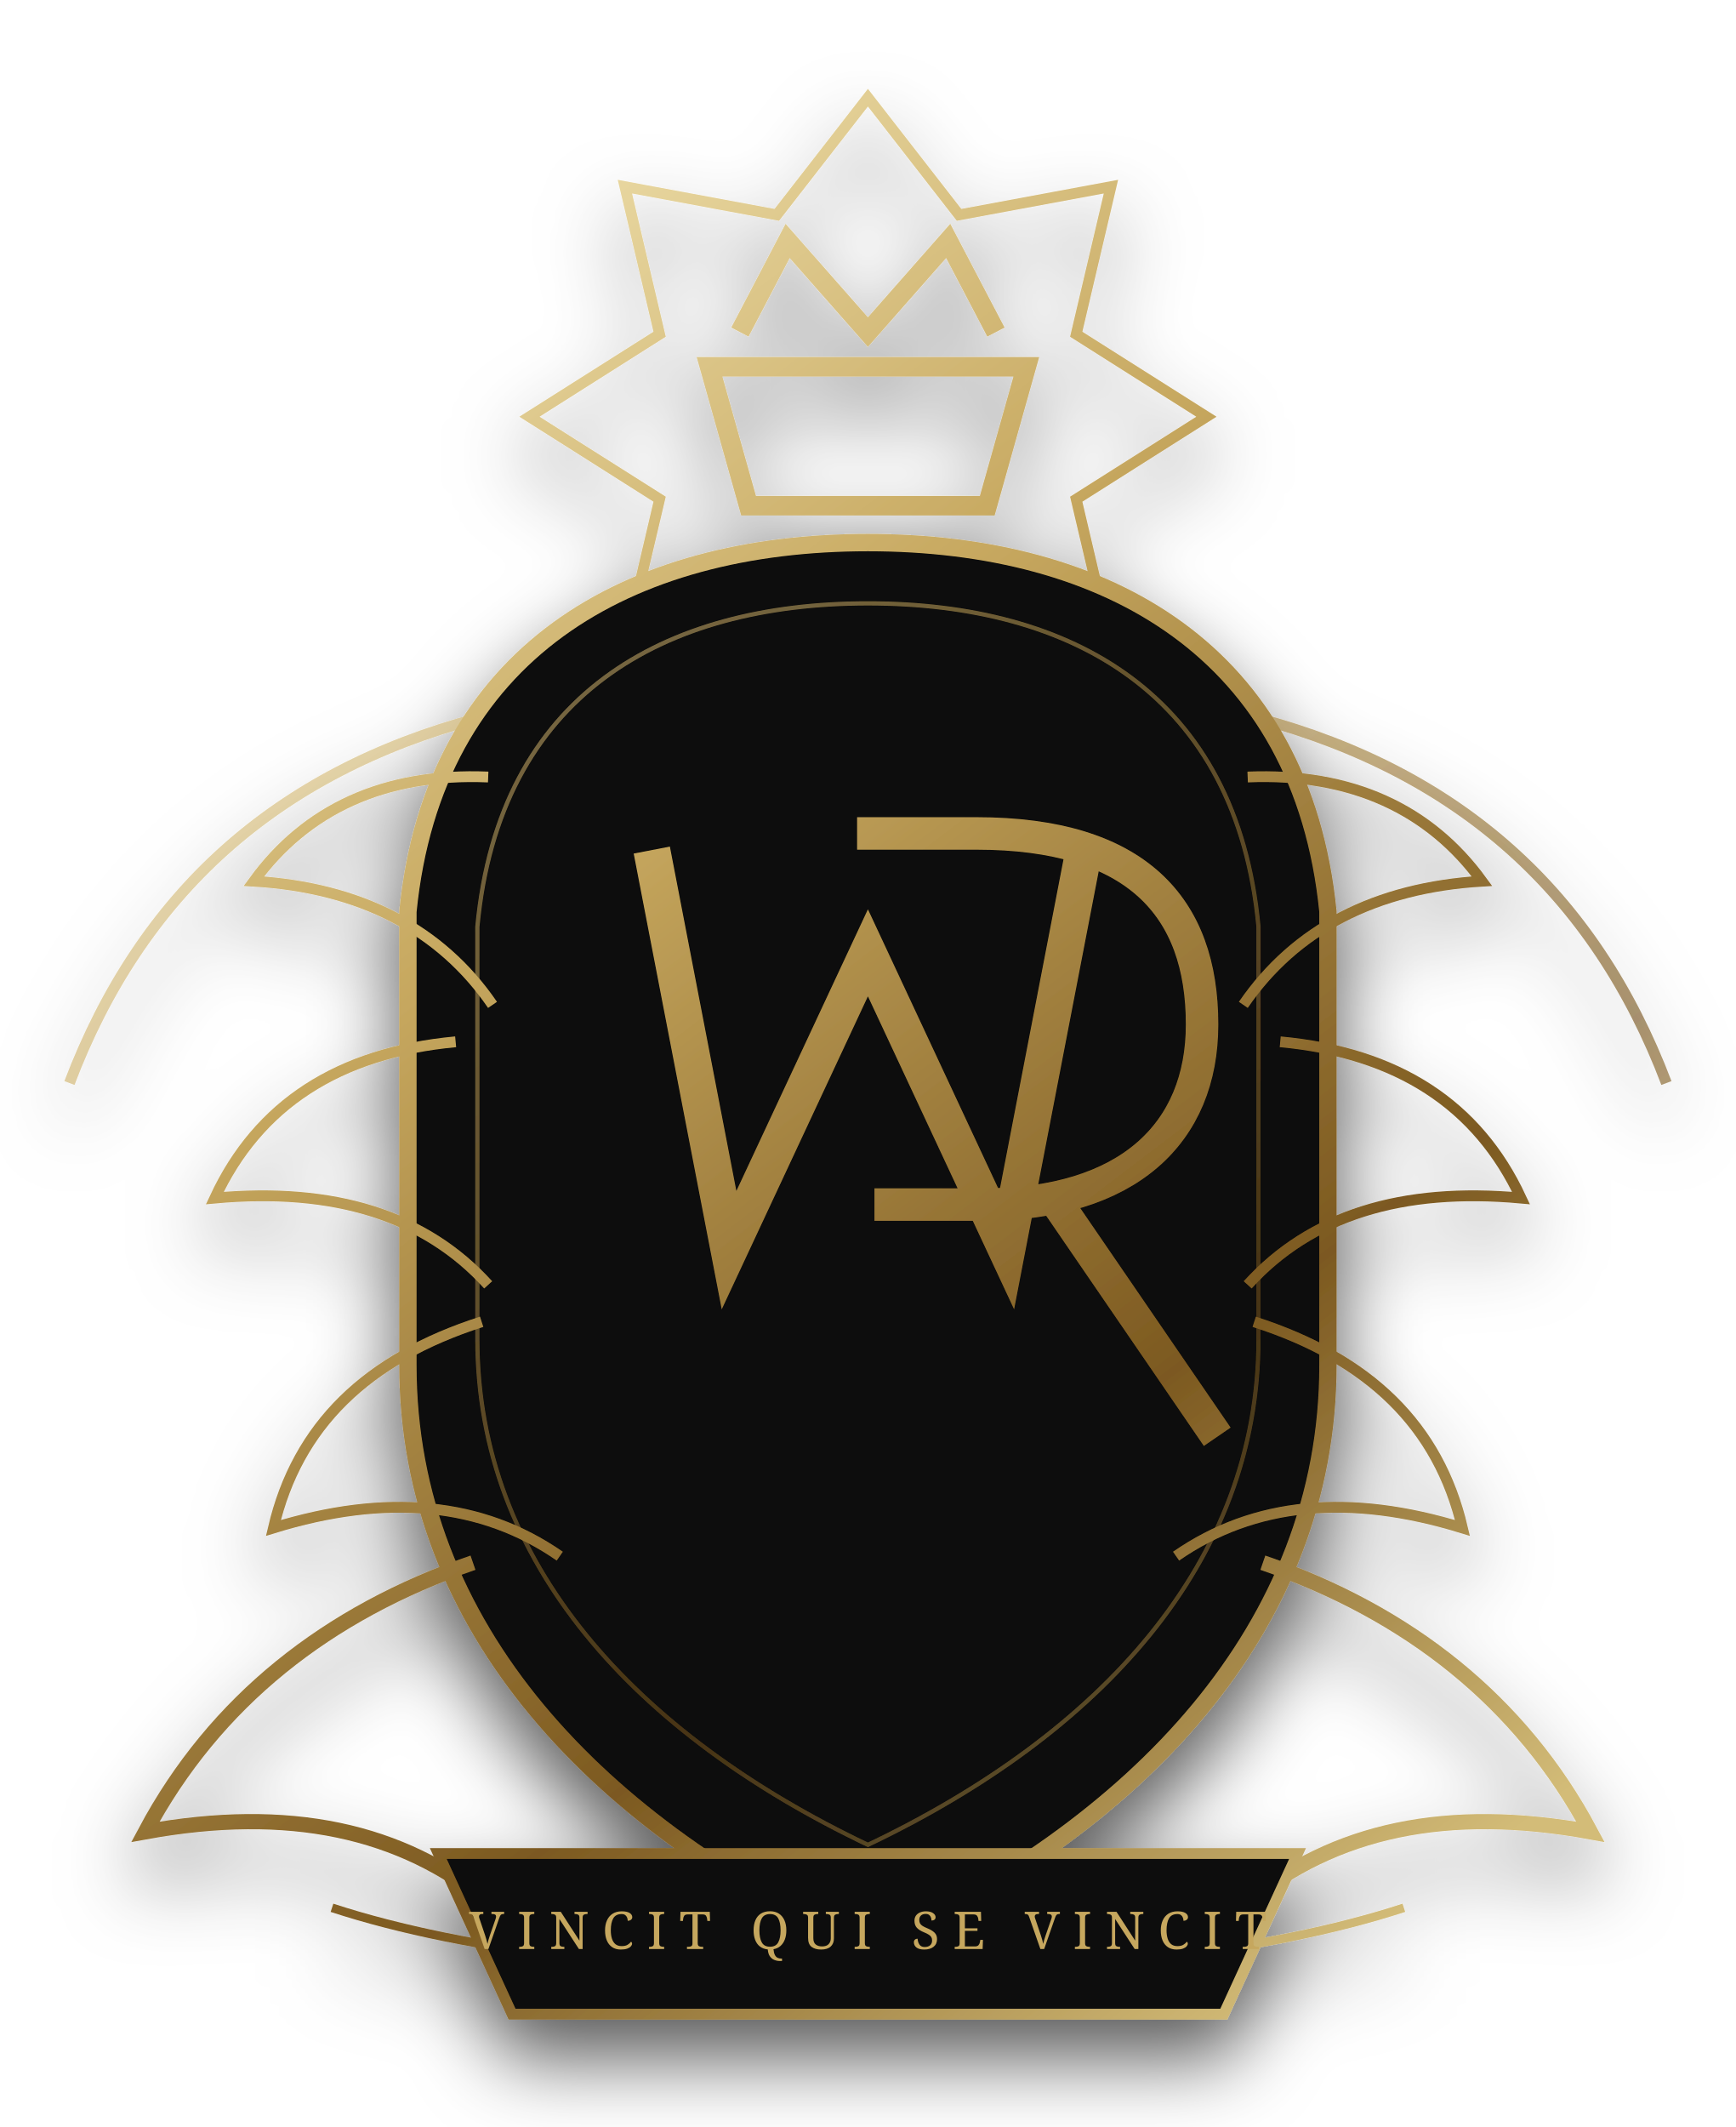
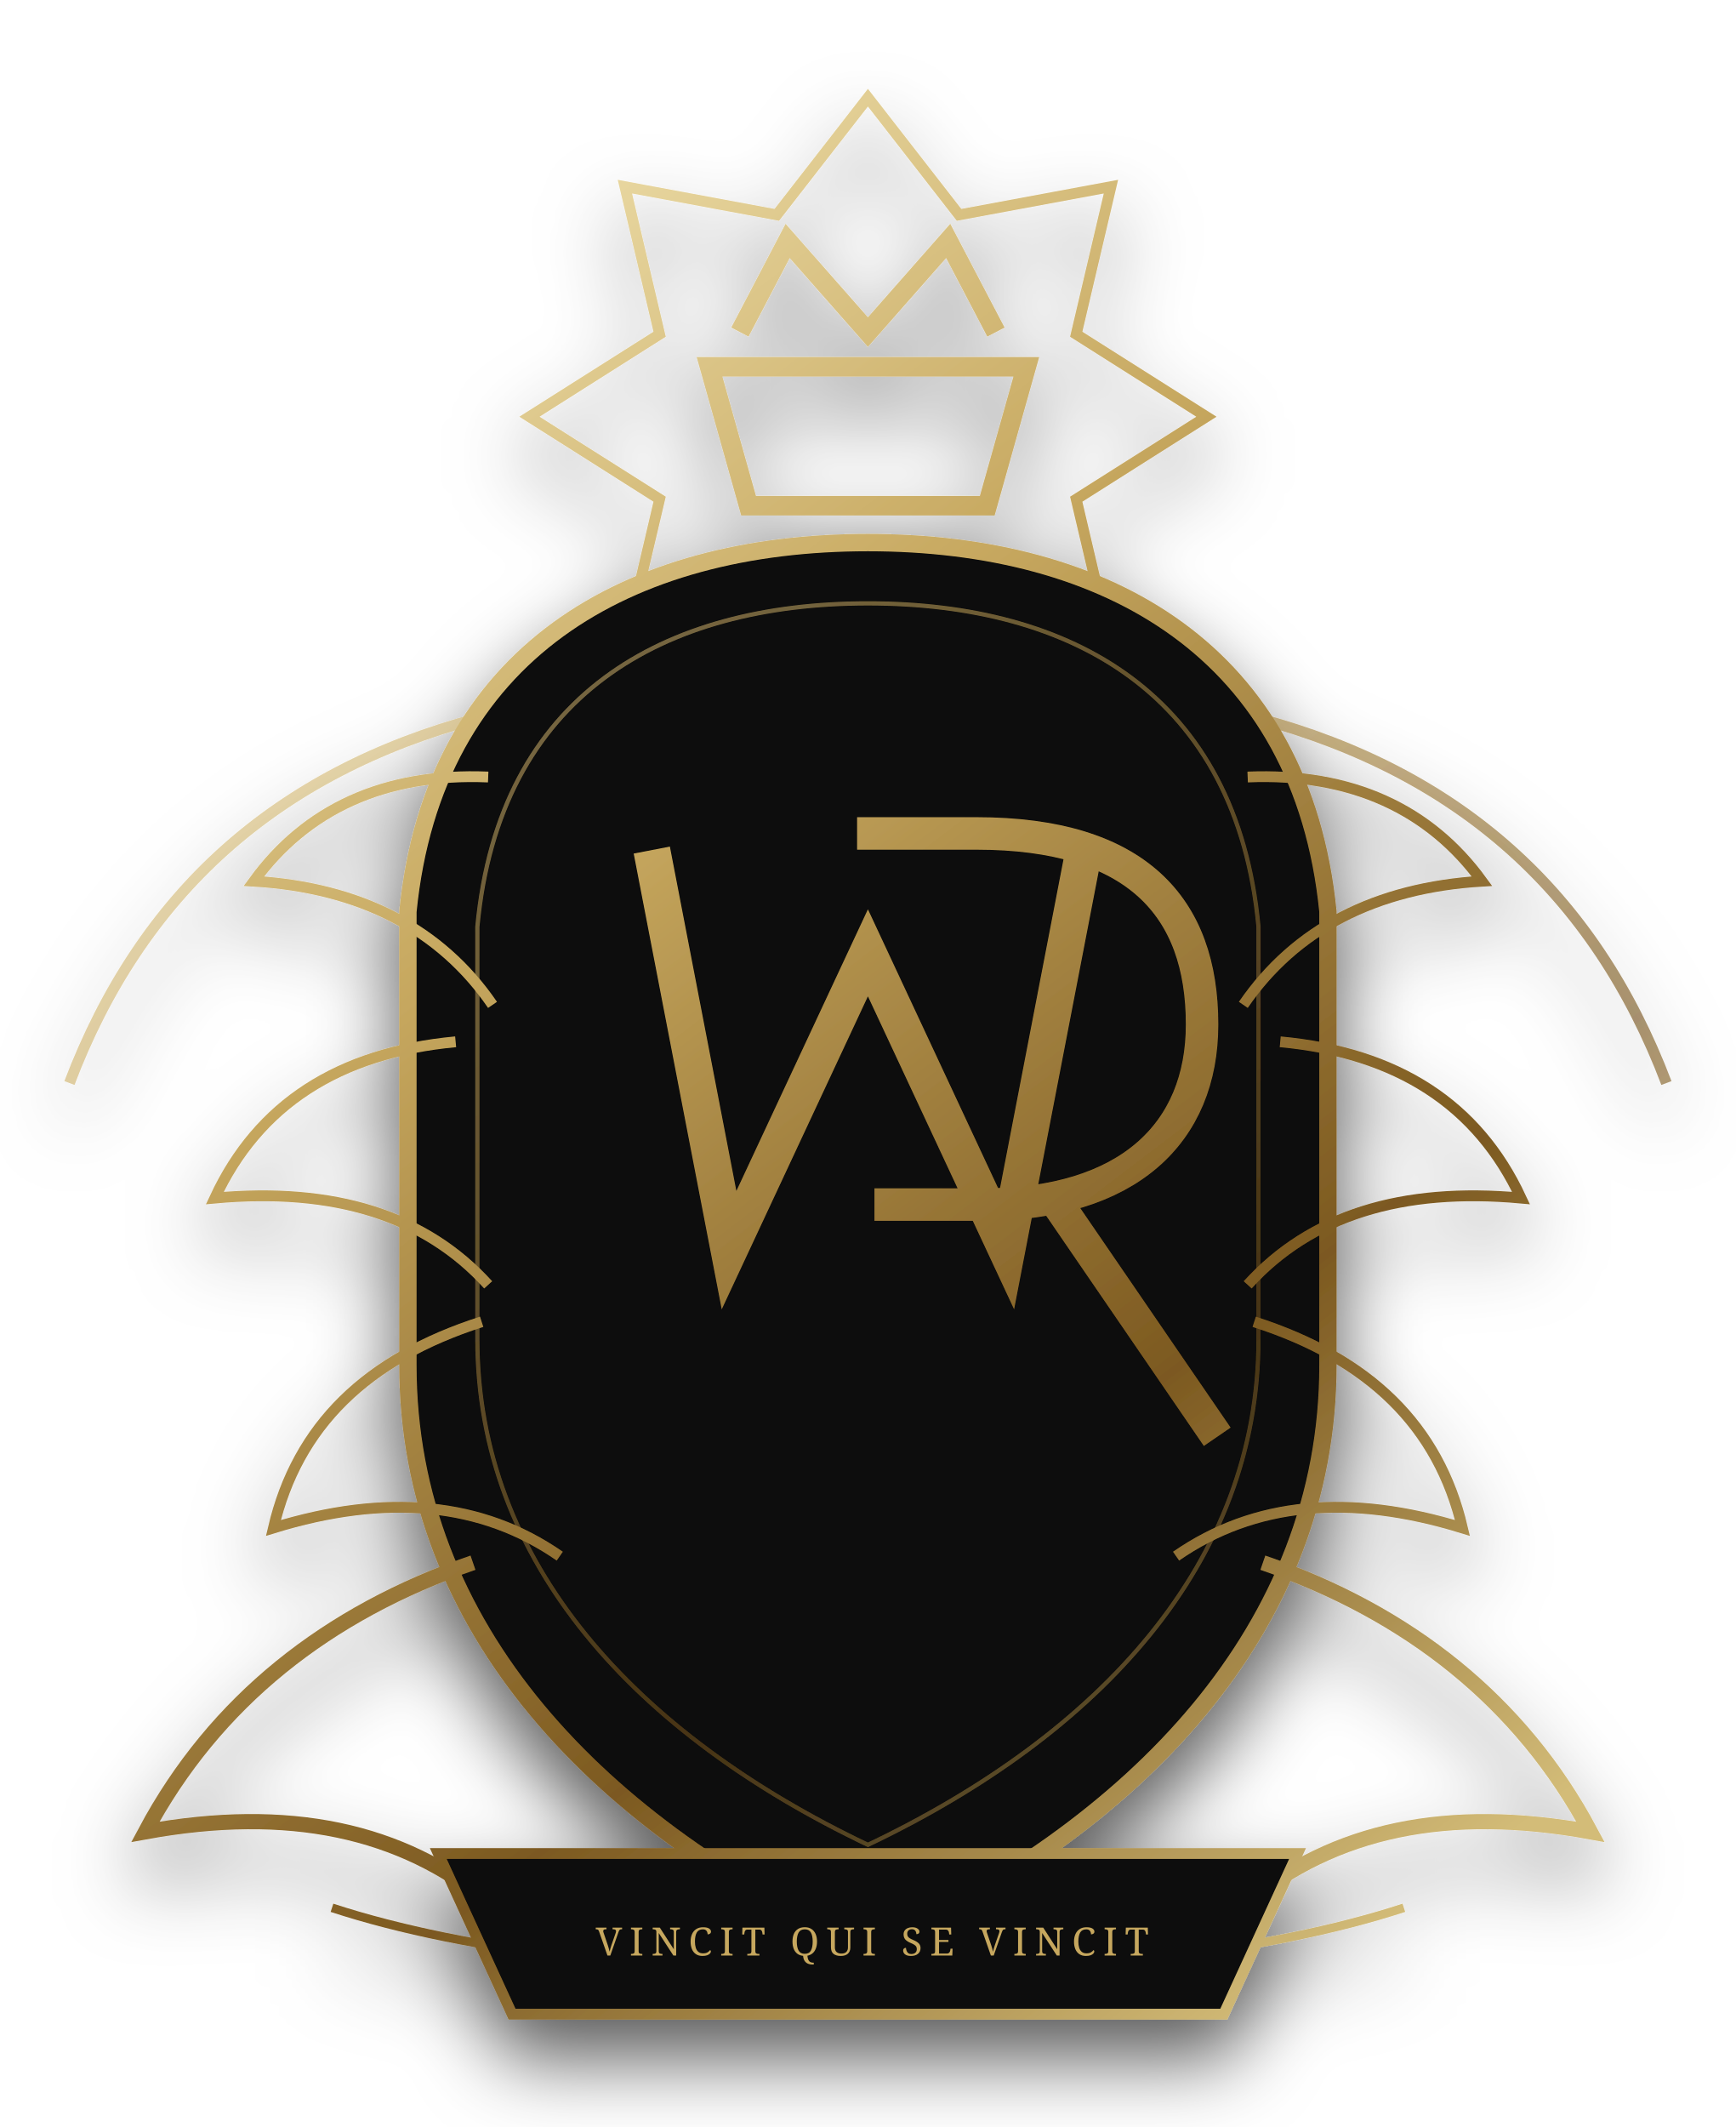
<svg xmlns="http://www.w3.org/2000/svg" width="800" height="980" viewBox="0 0 800 980" fill="none">
  <defs>
    <linearGradient id="g" x1="120" y1="100" x2="690" y2="850" gradientUnits="userSpaceOnUse">
      <stop stop-color="#F3E6B5" />
      <stop offset=".35" stop-color="#C6A75E" />
      <stop offset=".72" stop-color="#7C5920" />
      <stop offset="1" stop-color="#D3BC78" />
    </linearGradient>
    <filter id="s" x="-30%" y="-30%" width="160%" height="160%">
      <feDropShadow dx="0" dy="18" stdDeviation="18" flood-opacity=".65" />
    </filter>
  </defs>
  <g filter="url(#s)" stroke="url(#g)">
    <path d="M400 45l42 54 70-13-16 68 60 38-60 38 16 68-70-13-42 54-42-54-70 13 16-68-60-38 60-38-16-68 70 13 42-54z" stroke-width="5" />
    <path d="M327 169h146l-18 64H345l-18-64zM341 153l22-42 37 42 37-42 22 42" stroke-width="9" />
    <path d="M400 250C290 250 200 300 188 420v209c0 121 88 213 212 269 124-56 212-148 212-269V420C600 300 510 250 400 250z" fill="#070707" stroke-width="8" />
    <path d="M400 278C306 278 230 320 220 427v190c0 103 73 182 180 233 107-51 180-130 180-233V427C570 320 494 278 400 278z" stroke-width="2" opacity=".55" />
    <path d="M302 400l34 176 64-137 64 137 34-176" stroke-width="17" stroke-linecap="square" stroke-linejoin="miter" />
    <path d="M395 384h55c74 0 104 34 104 88 0 50-34 83-101 83h-50m84-1 74 108" stroke-width="15" />
    <path d="M218 720c-67 23-119 64-151 124 66-12 118-1 159 33M582 720c67 23 119 64 151 124-66-12-118-1-159 33" stroke-width="7" />
    <path d="M220 331c-93 25-155 81-188 168M580 331c93 25 155 81 188 168" stroke-width="5" opacity=".65" />
    <path d="M225 358c-48-2-84 15-108 48 49 3 86 22 110 57M575 358c48-2 84 15 108 48-49 3-86 22-110 57" stroke-width="5" />
    <path d="M210 480c-54 5-91 29-111 72 55-5 97 8 126 40M590 480c54 5 91 29 111 72-55-5-97 8-126 40" stroke-width="5" />
    <path d="M222 609c-53 17-85 48-96 95 52-16 96-12 132 13M578 609c53 17 85 48 96 95-52-16-96-12-132 13" stroke-width="5" />
    <path d="M153 879c125 41 369 41 494 0" stroke-width="4" />
    <path d="M202 854h396l-34 74H236l-34-74z" fill="#070707" stroke-width="5" />
  </g>
-   <text x="400" y="898" text-anchor="middle" fill="#C6A75E" font-family="Georgia, serif" font-size="24" letter-spacing="6">VINCIT QUI SE VINCIT</text>
+   <text x="402" y="901" text-anchor="middle" fill="#C6A75E" font-family="Georgia, serif" font-size="18" letter-spacing="3.4">VINCIT QUI SE VINCIT</text>
</svg>
